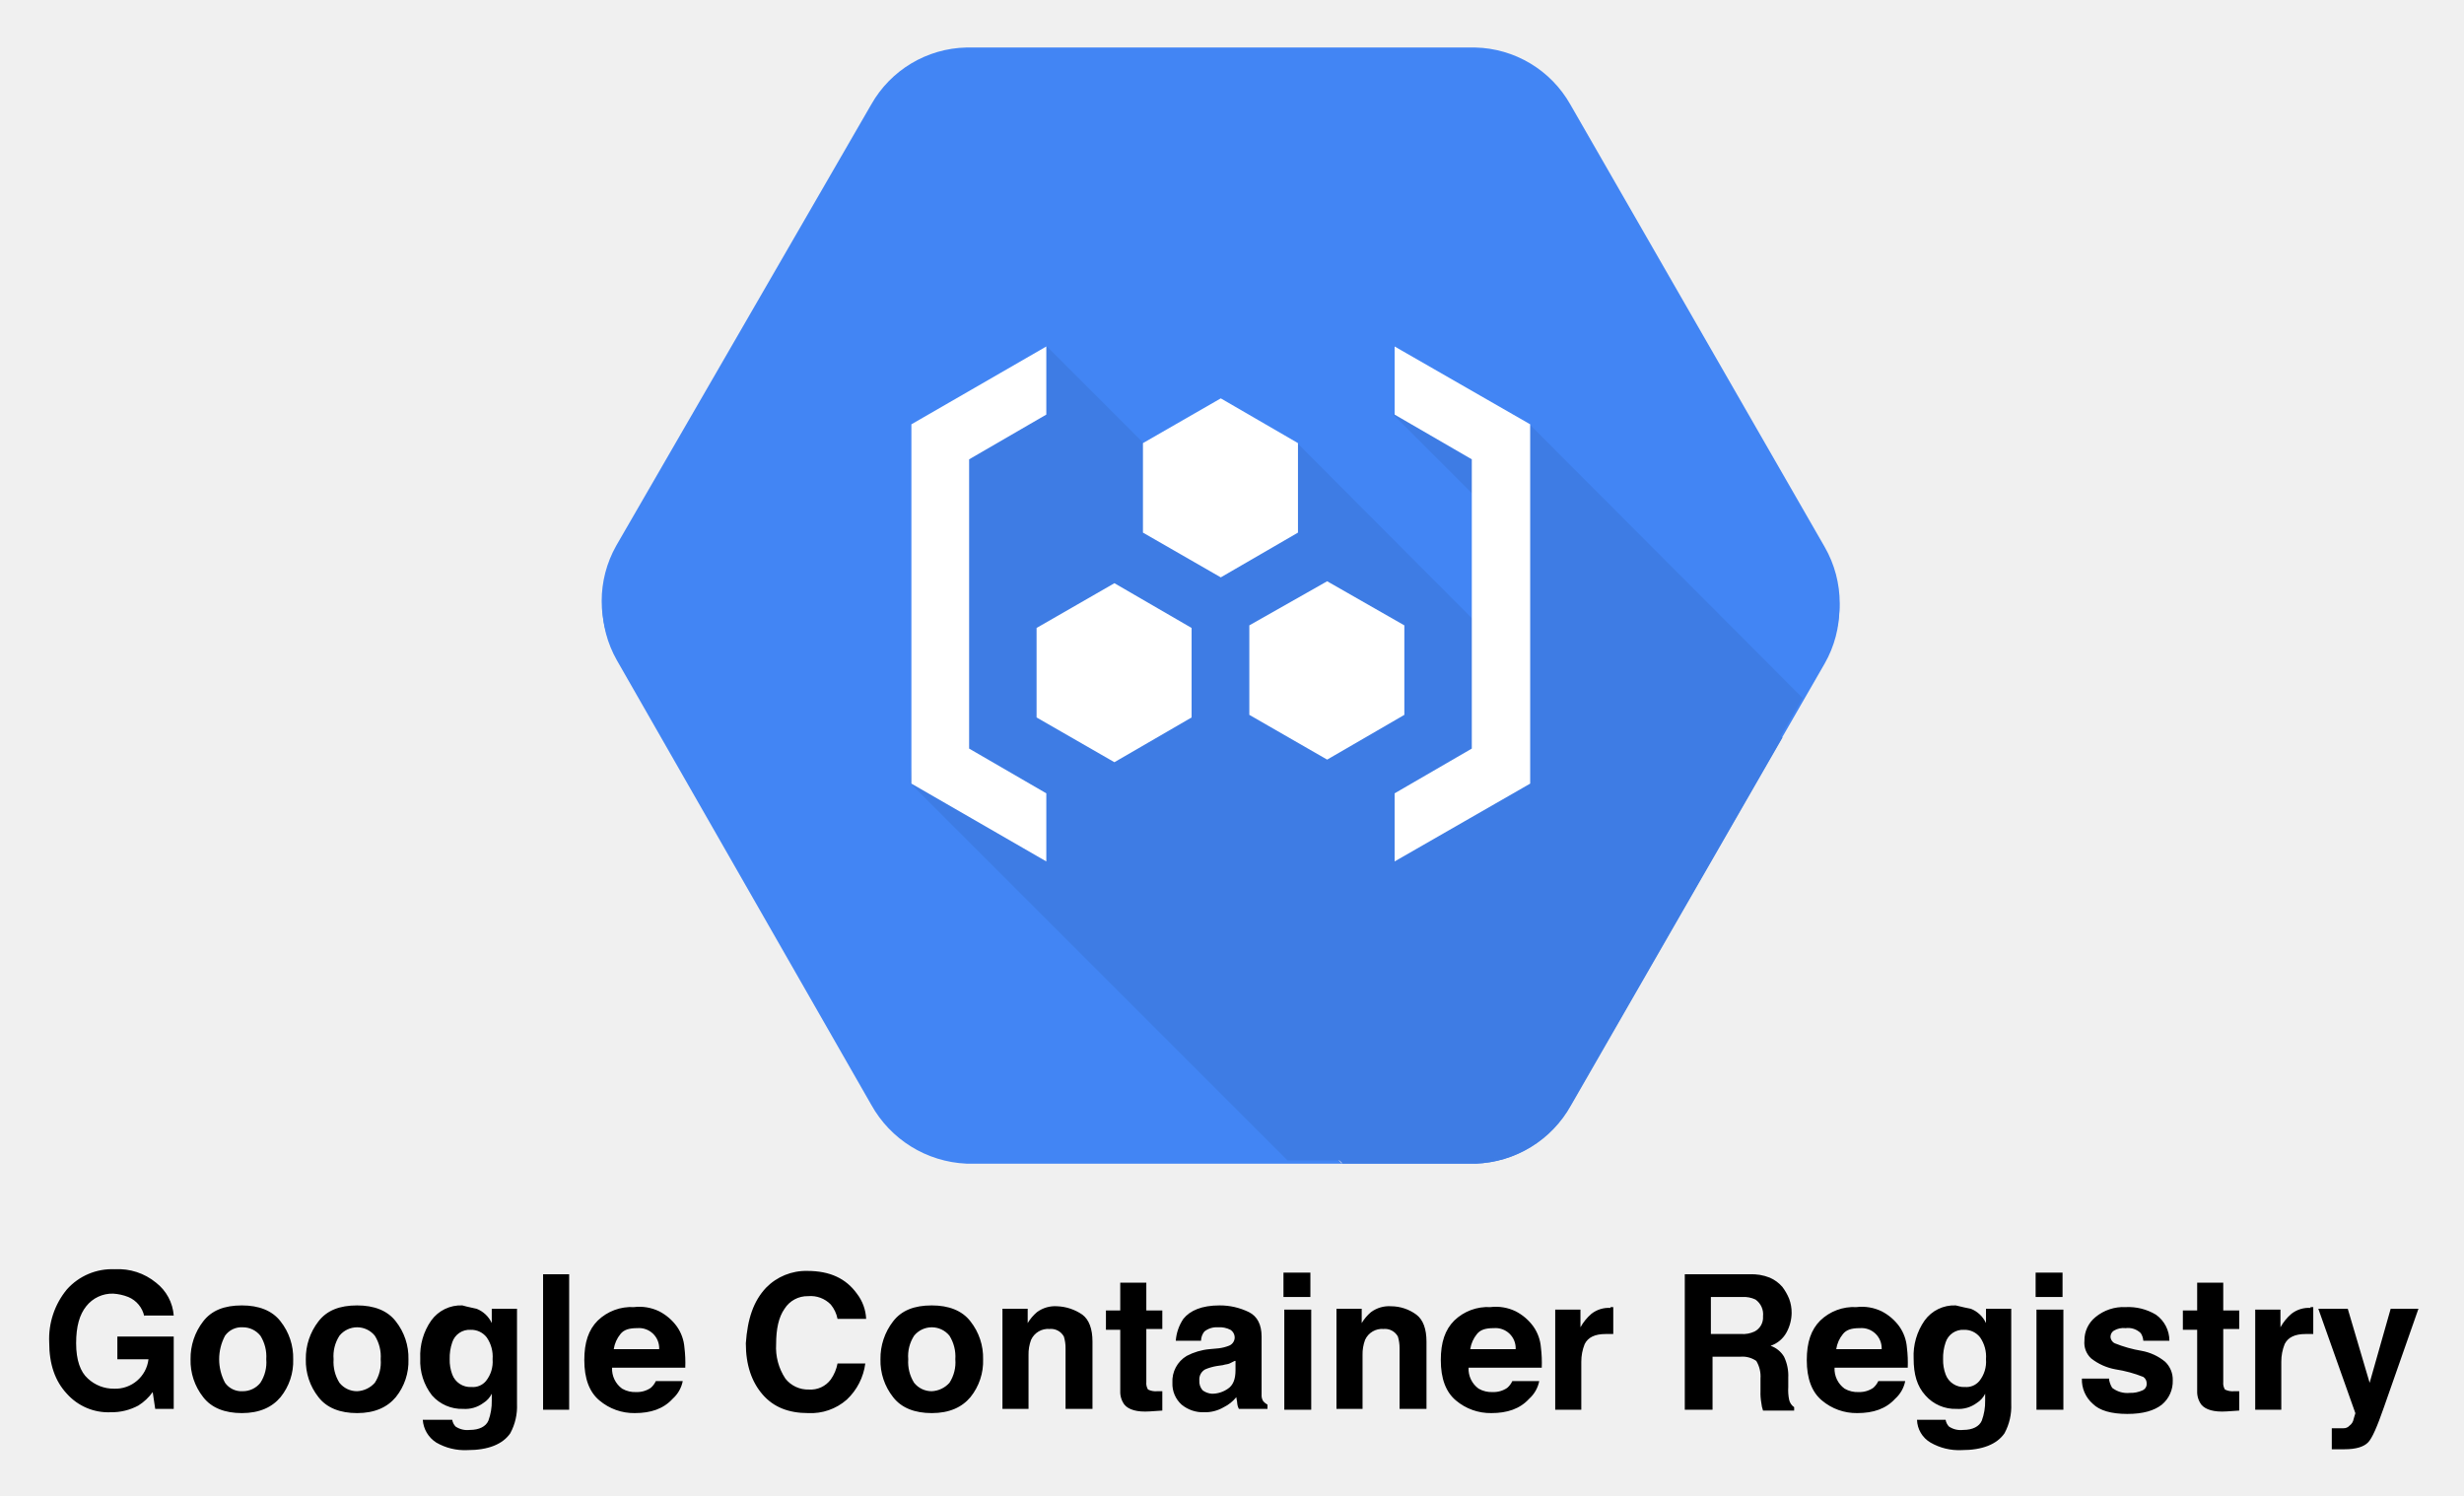
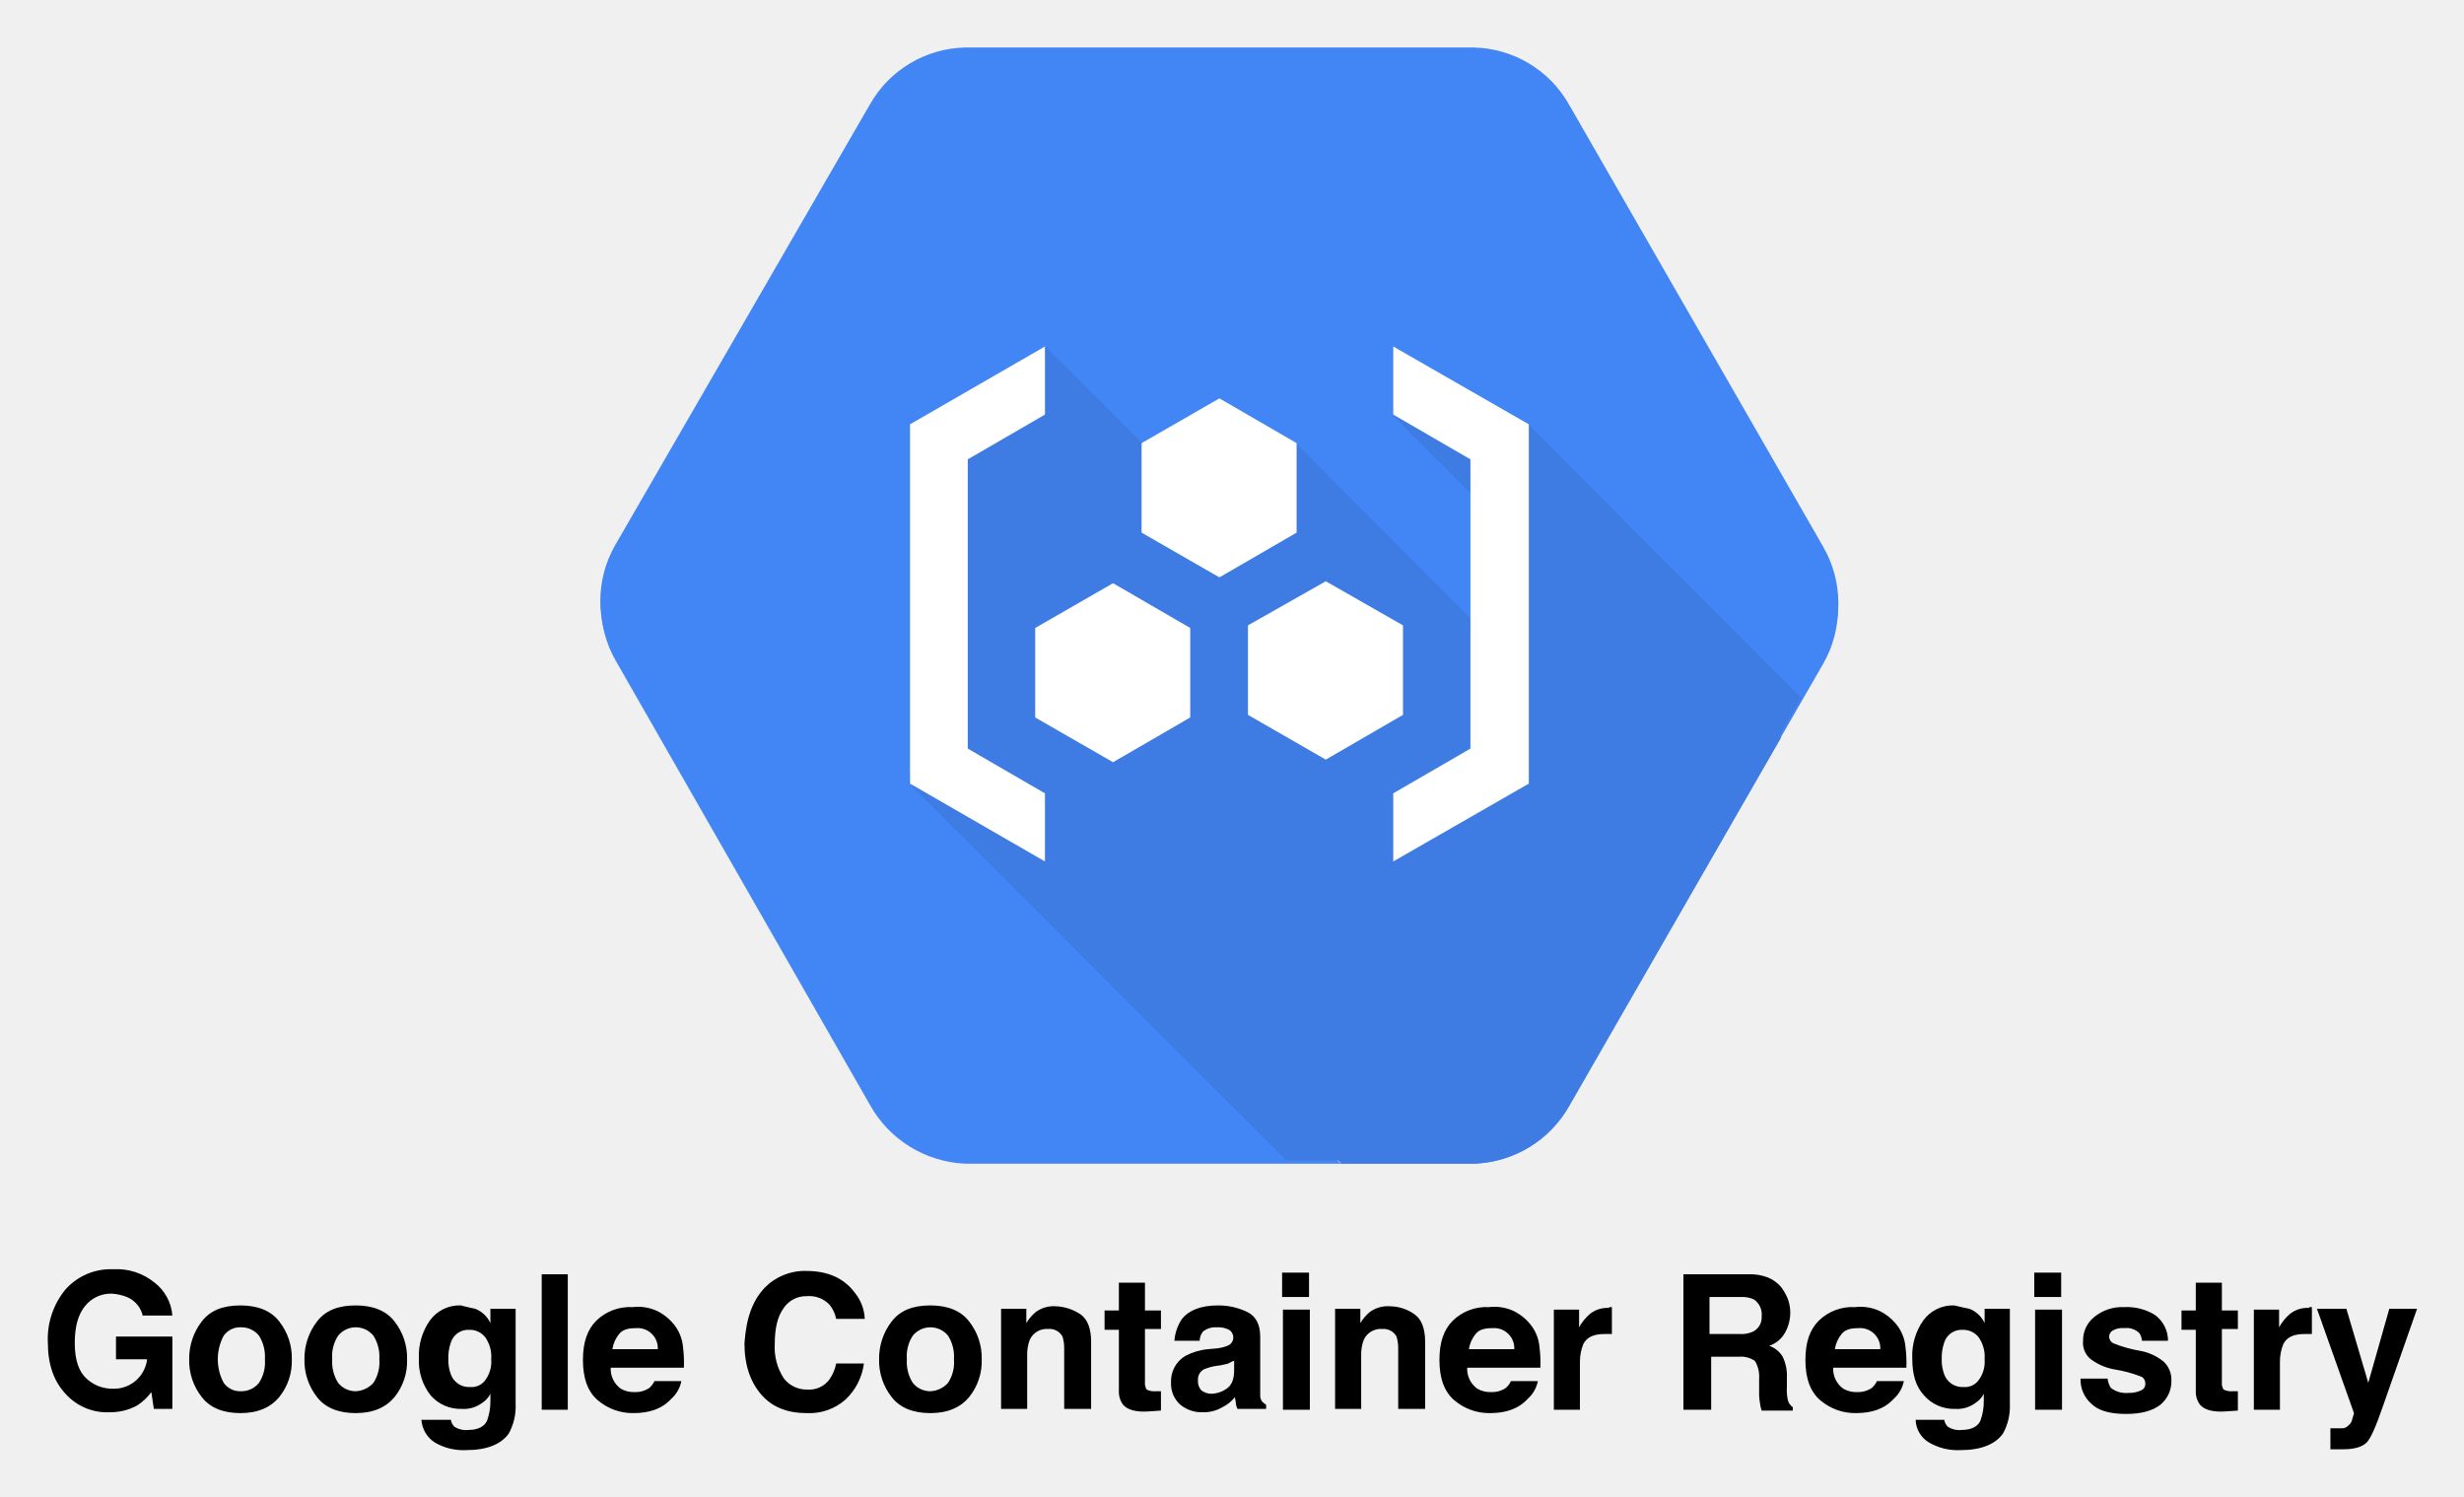
- <svg xmlns="http://www.w3.org/2000/svg" role="img" viewBox="0.34 -3.66 450.32 273.32">
+ <svg xmlns="http://www.w3.org/2000/svg" role="img" viewBox="0.59 -3.66 450.32 273.57">
  <defs>
    <style>.cls-1{fill:#fff}.cls-2{fill:#4285f4}.cls-3{opacity:.07;isolation:isolate}</style>
  </defs>
  <path d="M189.488 152.026L198.836 142.679 184.931 128.658 184.931 85.192 198.836 71.171 189.488 61.824 170.91 80.519 170.91 133.331 189.488 152.026z" class="cls-1" />
  <circle cx="203.977" cy="106.925" r="6.66" class="cls-1" />
  <circle cx="223.723" cy="106.925" r="6.66" class="cls-1" />
  <circle cx="243.586" cy="106.925" r="6.66" class="cls-1" />
  <path d="M257.841 61.824L248.611 71.171 262.514 85.192 262.514 128.658 248.611 142.679 257.841 152.026 276.536 133.331 276.536 80.519 257.841 61.824z" class="cls-1" />
  <path d="M333.693,97.128,287.226,16.402A20.76,20.76,0,0,0,269.8,5.971h-92.817A20.255,20.255,0,0,0,159.558,16.402L113.09,96.891a20.366,20.366,0,0,0,0,20.152l46.468,81.2a20.955,20.955,0,0,0,17.425,10.787h92.935a20.737,20.737,0,0,0,17.425-10.669l46.468-80.726A20.451,20.451,0,0,0,333.693,97.128ZM287.226,198.243a20.737,20.737,0,0,1-17.425,10.669H245.499L194.527,157.939l11.498-6.638L184.57,129.964l.119-.119V118.109h6.283l-5.927-5.927v-.119a6.617,6.617,0,0,1-1.778-4.386,6.483,6.483,0,0,1,5.571-6.283l-4.267-4.267.119-.119V85.392l24.064-13.751L194.527,57.417l9.365-5.453h.237l19.203,11.143,19.203-11.143h.237l9.365,5.453L325.751,131.03Z" class="cls-2" />
  <path d="M232.934,68.678,262.214,85.392v11.854H252.138V90.964L228.193,76.976V87.289h-9.602V76.976L194.646,90.964v6.283h-9.957v-.119l-.119.119,4.267,4.267c.237,0,.474-.119.711-.119a6.283,6.283,0,1,1,0,12.565,6.477,6.477,0,0,1-4.505-1.897v.119l5.927,5.927h3.675v6.283l23.945,13.988V128.185h9.602v10.194l23.945-13.988V118.109h10.076v11.854l-29.279,16.833,19.441,11.261L243.01,163.51H242.773l-19.203-11.143L204.366,163.51h-.237l-9.365-5.453,50.972,50.972H270.037a20.737,20.737,0,0,0,17.425-10.669l38.644-67.212L252.493,57.535Zm-9.483,54.884a6.283,6.283,0,1,1,6.283-6.283A6.324,6.324,0,0,1,223.451,123.562Zm0-18.966a6.283,6.283,0,1,1,6.283-6.283A6.324,6.324,0,0,1,223.451,104.596Zm33.784,9.483a6.283,6.283,0,1,1,6.283-6.283A6.324,6.324,0,0,1,257.235,114.079Z" class="cls-2" />
  <g class="cls-3">
    <path d="M232.934,68.678,262.214,85.392v11.854H252.138V90.964L228.193,76.976V87.289h-9.602V76.976L194.646,90.964v6.283h-9.957v-.119l-.119.119,4.267,4.267c.237,0,.474-.119.711-.119a6.283,6.283,0,1,1,0,12.565,6.477,6.477,0,0,1-4.505-1.897v.119l5.927,5.927h3.675v6.283l23.945,13.988V128.185h9.602v10.194l23.945-13.988V118.109h10.076v11.854l-29.279,16.833,19.441,11.261L243.01,163.51H242.773l-19.203-11.143L204.366,163.51h-.237l-9.365-5.453,50.972,50.972H270.037a20.737,20.737,0,0,0,17.425-10.669l38.644-67.212L252.493,57.535Zm-9.483,54.884a6.283,6.283,0,1,1,6.283-6.283A6.324,6.324,0,0,1,223.451,123.562Zm0-18.966a6.283,6.283,0,1,1,6.283-6.283A6.324,6.324,0,0,1,223.451,104.596Zm33.784,9.483a6.283,6.283,0,1,1,6.283-6.283A6.324,6.324,0,0,1,257.235,114.079Z" />
  </g>
  <path d="M184.688 129.964L184.688 129.845 184.57 129.964 206.026 151.301 213.968 146.796 184.688 129.964z" class="cls-2" />
  <g class="cls-3">
    <path d="M184.688 129.964L184.688 129.845 184.57 129.964 206.026 151.301 213.968 146.796 184.688 129.964z" />
  </g>
  <path d="M194.527 57.417L208.752 71.642 213.849 68.678 194.527 57.417z" class="cls-2" />
  <path d="M194.527 57.417L208.752 71.642 213.849 68.678 194.527 57.417z" class="cls-3" />
  <circle cx="257.235" cy="107.796" r="6.283" class="cls-1" />
  <path d="M189.548,114.079a6.283,6.283,0,1,0,0-12.565,1.504,1.504,0,0,0-.711.119,6.292,6.292,0,0,0-5.571,6.283,6.087,6.087,0,0,0,1.778,4.386A7.909,7.909,0,0,0,189.548,114.079Z" class="cls-1" />
  <circle cx="223.451" cy="98.313" r="6.283" class="cls-1" />
  <circle cx="223.451" cy="117.161" r="6.283" class="cls-1" />
  <path d="M194.646 97.246L194.646 90.845 218.591 76.858 218.591 87.171 228.193 87.171 228.193 76.858 252.138 90.845 252.138 97.246 262.214 97.246 262.214 85.392 232.934 68.678 252.375 57.417 242.891 51.964 242.654 51.964 223.451 63.107 204.129 51.964 203.892 51.964 194.527 57.417 213.849 68.678 208.752 71.642 184.688 85.392 184.688 97.128 184.688 97.246 194.646 97.246zM204.129 163.392L223.451 152.249 242.654 163.392 242.891 163.392 252.375 157.939 232.934 146.796 262.214 129.964 262.214 118.109 252.138 118.109 252.138 124.511 228.193 138.498 228.193 128.304 218.591 128.304 218.591 138.498 194.646 124.511 194.646 118.109 190.971 118.109 184.688 118.109 184.688 129.845 184.688 129.964 213.968 146.796 206.026 151.301 194.527 157.939 203.892 163.392 204.129 163.392z" class="cls-1" />
  <path d="M333.812,96.298,287.344,15.454a20.504,20.504,0,0,0-17.425-10.432H176.983a20.504,20.504,0,0,0-17.425,10.432L112.971,96.061a20.59,20.59,0,0,0,0,20.27l46.468,81.319a20.955,20.955,0,0,0,17.425,10.787h93.054a20.737,20.737,0,0,0,17.425-10.669l46.468-80.844A20.673,20.673,0,0,0,333.812,96.298Z" class="cls-2" />
  <g class="cls-3">
    <path d="M279.995,74.013l-21.693-5.334-3.319,3.438,16.714,16.714.119,22.997L237.439,77.332h-28.094l-17.663-17.662L173.071,75.435l-6.401,64.012,68.99,68.99h34.258a20.737,20.737,0,0,0,17.425-10.669L329.781,123.918Z" />
  </g>
  <g id="art">
    <path d="M209.226 93.69L223.451 101.869 237.557 93.69 237.557 77.332 223.451 69.152 209.226 77.332 209.226 93.69zM228.667 127L242.891 135.179 256.998 127 256.998 110.641 242.891 102.581 228.667 110.641 228.667 127zM189.785 127.474L204.01 135.653 218.117 127.474 218.117 111.116 204.01 102.936 189.785 111.116 189.785 127.474z" class="cls-1" />
    <path d="M191.564 72.116L177.457 80.295 177.457 133.164 191.564 141.343 191.564 153.79 166.907 139.565 166.907 73.894 191.564 59.669 191.564 72.116zM255.22 72.116L269.326 80.295 269.326 133.164 255.22 141.343 255.22 153.79 279.995 139.565 279.995 73.894 255.22 59.669 255.22 72.116z" class="cls-1" />
  </g>
  <g style="isolation:isolate">
    <path d="M26.709 236.938a4.911 4.911 0 00-2.922-3.537 8.98 8.98 0 00-2.768-.615 6.05 6.05 0 00-4.92 2.306c-1.23 1.538-1.845 3.69-1.845 6.766s.769 5.228 2.153 6.458a6.875 6.875 0 004.767 1.845 6.092 6.092 0 006.304-5.382H21.788V240.628h10.302v13.224H28.708l-.461-3.075a9.371 9.371 0 01-2.614 2.46 10.318 10.318 0 01-5.074 1.23 10.135 10.135 0 01-7.996-3.383c-2.153-2.306-3.229-5.382-3.229-9.38a14.178 14.178 0 013.229-9.687 11.05 11.05 0 018.765-3.69 10.861 10.861 0 017.534 2.46 8.387 8.387 0 013.229 5.997H26.709zM51.618 251.699c-1.538 1.845-3.844 2.922-7.073 2.922-3.075 0-5.536-.923-7.073-2.922a10.732 10.732 0 01-2.306-6.919 11.035 11.035 0 012.306-6.919c1.538-1.999 3.844-2.922 7.073-2.922 3.075 0 5.536.923 7.073 2.922a10.732 10.732 0 012.306 6.919A10.443 10.443 0 0151.618 251.699zm-3.69-2.614a6.861 6.861 0 001.076-4.305 7.156 7.156 0 00-1.076-4.305 4.087 4.087 0 00-3.229-1.538 3.68 3.68 0 00-3.229 1.538 9.149 9.149 0 000 8.611 3.68 3.68 0 003.229 1.538A4.087 4.087 0 0047.928 249.085zM72.684 251.699c-1.538 1.845-3.844 2.922-7.073 2.922-3.075 0-5.536-.923-7.073-2.922a10.732 10.732 0 01-2.306-6.919 11.035 11.035 0 012.306-6.919c1.538-1.999 3.844-2.922 7.073-2.922 3.075 0 5.536.923 7.073 2.922a10.732 10.732 0 012.306 6.919A10.443 10.443 0 0172.684 251.699zm-3.844-2.614a6.861 6.861 0 001.076-4.305 7.156 7.156 0 00-1.076-4.305 4.159 4.159 0 00-6.458 0 6.861 6.861 0 00-1.076 4.305A7.156 7.156 0 0062.382 249.085a4.087 4.087 0 003.229 1.538A4.619 4.619 0 0068.84 249.085zM87.446 235.554a5.106 5.106 0 012.768 2.614v-2.614h4.613v17.375a10.313 10.313 0 01-1.23 5.382c-1.384 1.999-3.998 3.075-7.842 3.075a10.388 10.388 0 01-5.689-1.384 5.362 5.362 0 01-2.46-4.152h5.382a2.316 2.316 0 00.615 1.23 3.846 3.846 0 002.614.615c1.691 0 2.922-.615 3.383-1.691a10.04 10.04 0 00.615-3.69V251.084a4.163 4.163 0 01-1.538 1.691 5.555 5.555 0 01-3.69 1.076 7.242 7.242 0 01-5.689-2.46 10.191 10.191 0 01-2.153-6.766 11.174 11.174 0 011.999-6.919 6.661 6.661 0 015.689-2.768C85.908 235.246 86.83 235.4 87.446 235.554zm1.691 13.224a5.637 5.637 0 001.23-3.998 6.185 6.185 0 00-1.076-3.998 3.571 3.571 0 00-2.922-1.384 3.329 3.329 0 00-3.383 2.306 8.638 8.638 0 00-.461 3.075 7.449 7.449 0 00.461 2.768 3.519 3.519 0 003.537 2.306A3.085 3.085 0 0089.137 248.777zM104.36 254.005H99.593v-24.756h4.767zM120.812 236.015a9.155 9.155 0 013.229 2.768 7.696 7.696 0 011.384 3.844 22.9 22.9 0 01.154 3.69H112.202a4.46 4.46 0 001.845 3.844 4.712 4.712 0 002.614.615 4.398 4.398 0 002.614-.769 3.701 3.701 0 00.923-1.23h4.92a5.859 5.859 0 01-1.845 3.229c-1.691 1.845-3.998 2.614-6.919 2.614a9.782 9.782 0 01-6.458-2.306q-2.768-2.306-2.768-7.381c0-3.229.769-5.536 2.46-7.227a8.814 8.814 0 016.612-2.46A8.324 8.324 0 01120.812 236.015zm-7.073 4.152a5.696 5.696 0 00-1.23 2.768h8.303a3.689 3.689 0 00-3.998-3.844C115.277 239.09 114.354 239.398 113.739 240.167zM140.34 231.71a10.198 10.198 0 017.534-3.075c4.152 0 7.073 1.384 9.072 4.152a8.128 8.128 0 011.691 4.613h-5.228a5.896 5.896 0 00-1.23-2.614 5.132 5.132 0 00-4.152-1.538 4.949 4.949 0 00-4.305 2.306c-1.076 1.538-1.538 3.69-1.538 6.458a10.277 10.277 0 001.691 6.304 5.244 5.244 0 004.305 1.999 4.569 4.569 0 003.998-1.845 7.518 7.518 0 001.23-2.922h5.074a10.988 10.988 0 01-3.383 6.612 9.928 9.928 0 01-7.073 2.46c-3.537 0-6.304-1.076-8.303-3.383s-3.075-5.382-3.075-9.38C136.958 237.399 138.034 234.17 140.34 231.71zM177.705 251.699c-1.538 1.845-3.844 2.922-7.073 2.922-3.075 0-5.536-.923-7.073-2.922a10.732 10.732 0 01-2.306-6.919 11.035 11.035 0 012.306-6.919c1.538-1.999 3.844-2.922 7.073-2.922 3.075 0 5.536.923 7.073 2.922a10.732 10.732 0 012.306 6.919A10.443 10.443 0 01177.705 251.699zm-3.844-2.614a6.861 6.861 0 001.076-4.305 7.156 7.156 0 00-1.076-4.305 4.159 4.159 0 00-6.458 0 6.861 6.861 0 00-1.076 4.305 7.156 7.156 0 001.076 4.305 4.087 4.087 0 003.229 1.538A4.619 4.619 0 00173.861 249.085zM198.156 236.63c1.23.923 1.845 2.614 1.845 4.92v12.301h-4.92v-11.071a7.128 7.128 0 00-.308-2.153 2.694 2.694 0 00-2.614-1.384 3.409 3.409 0 00-3.383 1.999 7.449 7.449 0 00-.461 2.768v9.841h-4.767V235.554h4.613v2.614a8.004 8.004 0 011.691-1.999 5.555 5.555 0 013.69-1.076A8.681 8.681 0 01198.156 236.63zM202.461 239.244v-3.383h2.614V230.787h4.767v5.074h2.922V239.244h-2.922v9.687a2.214 2.214 0 00.308 1.384 3.132 3.132 0 001.691.308h.923v3.537l-2.306.154c-2.306.154-3.844-.308-4.613-1.23a3.912 3.912 0 01-.769-2.46V239.398h-2.614zM223.066 242.781a7.667 7.667 0 001.845-.461 1.642 1.642 0 001.076-1.384 1.697 1.697 0 00-.769-1.538 4.321 4.321 0 00-2.306-.461 3.611 3.611 0 00-2.46.769 2.798 2.798 0 00-.615 1.691H215.224a8.273 8.273 0 011.384-3.998c1.23-1.538 3.383-2.46 6.612-2.46a12.063 12.063 0 015.382 1.23c1.538.769 2.306 2.306 2.306 4.459v10.61a1.987 1.987 0 00.308 1.23 3.354 3.354 0 00.769.615v.769h-5.228a2.85 2.85 0 01-.308-1.076c0-.308-.154-.769-.154-1.076a6.808 6.808 0 01-2.306 1.845 6.739 6.739 0 01-3.537.923 6.154 6.154 0 01-4.152-1.384 5.097 5.097 0 01-1.691-3.998 5.379 5.379 0 012.614-4.92 11.116 11.116 0 014.152-1.23zm2.922 2.306l-.923.461c-.308.154-.769.154-1.23.308l-1.076.154a9.535 9.535 0 00-2.153.615 2.086 2.086 0 00-1.076 1.999 2.451 2.451 0 00.615 1.845 3.224 3.224 0 001.691.615 5.062 5.062 0 002.922-.923c.923-.615 1.384-1.691 1.384-3.383v-1.691zM239.826 233.401h-4.92v-4.459h4.92zm-4.767 2.306h4.92v18.298h-4.92zM259.2 236.63c1.23.923 1.845 2.614 1.845 4.92v12.301h-4.92v-11.071a7.128 7.128 0 00-.308-2.153 2.694 2.694 0 00-2.614-1.384 3.409 3.409 0 00-3.383 1.999 7.449 7.449 0 00-.461 2.768v9.841h-4.767V235.554h4.613v2.614a8.003 8.003 0 011.691-1.999 5.555 5.555 0 013.69-1.076A7.84 7.84 0 01259.2 236.63zM277.344 236.015a9.155 9.155 0 013.229 2.768 7.696 7.696 0 011.384 3.844 22.899 22.899 0 01.154 3.69H268.734a4.46 4.46 0 001.845 3.844 4.712 4.712 0 002.614.615 4.398 4.398 0 002.614-.769 3.701 3.701 0 00.923-1.23h4.92a5.86 5.86 0 01-1.845 3.229c-1.691 1.845-3.998 2.614-6.919 2.614a9.782 9.782 0 01-6.458-2.306q-2.768-2.306-2.768-7.381c0-3.229.769-5.536 2.46-7.227a8.814 8.814 0 016.612-2.46A8.324 8.324 0 01277.344 236.015zm-7.073 4.152a5.696 5.696 0 00-1.23 2.768h8.303a3.689 3.689 0 00-3.998-3.844C271.809 239.09 270.886 239.398 270.271 240.167zM294.72 235.246h.461v4.92h-1.384c-1.999 0-3.229.615-3.844 1.845a8.58 8.58 0 00-.615 3.229v8.765h-4.767V235.707h4.613v3.229a8.99 8.99 0 011.999-2.46A5.127 5.127 0 01294.72 235.4C294.566 235.246 294.72 235.246 294.72 235.246zM323.781 229.864a6.422 6.422 0 012.306 1.691 9.803 9.803 0 011.23 2.153 7.183 7.183 0 01.461 2.614 7.586 7.586 0 01-.923 3.537 5.21 5.21 0 01-2.922 2.46 4.622 4.622 0 012.46 1.999 8.018 8.018 0 01.769 3.844v1.691a8.853 8.853 0 00.154 2.306 2.239 2.239 0 00.923 1.384v.615h-5.689a5.706 5.706 0 01-.308-1.384 10.151 10.151 0 01-.154-2.153v-2.306a5.499 5.499 0 00-.769-3.229 4.44 4.44 0 00-2.922-.769h-5.074v9.687H308.251v-24.756h11.84A8.838 8.838 0 01323.781 229.864zm-10.763 3.69v6.612h5.536a4.972 4.972 0 002.46-.461 2.883 2.883 0 001.538-2.768 3.308 3.308 0 00-1.384-3.075 4.972 4.972 0 00-2.46-.461h-5.689zM344.232 236.015a9.155 9.155 0 013.229 2.768 7.696 7.696 0 011.384 3.844 22.899 22.899 0 01.154 3.69H335.621a4.46 4.46 0 001.845 3.844 4.712 4.712 0 002.614.615 4.398 4.398 0 002.614-.769 3.701 3.701 0 00.923-1.23h4.92a5.86 5.86 0 01-1.845 3.229c-1.691 1.845-3.998 2.614-6.919 2.614a9.782 9.782 0 01-6.458-2.306q-2.768-2.306-2.768-7.381c0-3.229.769-5.536 2.46-7.227a8.814 8.814 0 016.612-2.46A8.324 8.324 0 01344.232 236.015zm-7.073 4.152a5.696 5.696 0 00-1.23 2.768h8.303a3.689 3.689 0 00-3.998-3.844C338.696 239.09 337.774 239.398 337.159 240.167zM360.531 235.554a5.106 5.106 0 012.768 2.614v-2.614h4.613v17.375a10.313 10.313 0 01-1.23 5.382c-1.384 1.999-3.998 3.075-7.842 3.075a10.388 10.388 0 01-5.689-1.384 4.985 4.985 0 01-2.46-4.152h5.228a2.316 2.316 0 00.615 1.23 3.846 3.846 0 002.614.615c1.691 0 2.922-.615 3.383-1.691a10.04 10.04 0 00.615-3.69V251.084a4.163 4.163 0 01-1.538 1.691 5.555 5.555 0 01-3.69 1.076 7.242 7.242 0 01-5.689-2.46c-1.538-1.691-2.153-3.844-2.153-6.766a11.174 11.174 0 011.999-6.919 6.661 6.661 0 015.689-2.768C358.993 235.246 359.762 235.4 360.531 235.554zm1.538 13.224a5.637 5.637 0 001.23-3.998 6.185 6.185 0 00-1.076-3.998 3.571 3.571 0 00-2.922-1.384 3.329 3.329 0 00-3.383 2.306 8.639 8.639 0 00-.461 3.075 7.449 7.449 0 00.461 2.768 3.519 3.519 0 003.537 2.306A3.085 3.085 0 00362.068 248.777zM377.291 233.401H372.371v-4.459h4.92zm-4.767 2.306h4.92v18.298h-4.92zM385.748 248.162a4.282 4.282 0 00.615 1.845 4.502 4.502 0 003.229.923 5.135 5.135 0 002.306-.461 1.266 1.266 0 00.769-1.23 1.399 1.399 0 00-.615-1.23 23.16 23.16 0 00-5.074-1.384 10.072 10.072 0 01-4.459-1.999 3.875 3.875 0 01-1.23-3.229 5.45 5.45 0 011.999-4.305 8.025 8.025 0 015.536-1.845 9.838 9.838 0 015.535 1.384 5.832 5.832 0 012.46 4.767h-4.767a2.919 2.919 0 00-.461-1.384 3.316 3.316 0 00-2.768-.923 3.403 3.403 0 00-2.153.461 1.332 1.332 0 00-.615 1.076 1.37 1.37 0 00.769 1.23 23.564 23.564 0 004.92 1.384 9.367 9.367 0 014.305 1.999 4.521 4.521 0 011.384 3.383 5.54 5.54 0 01-1.999 4.459c-1.384 1.076-3.383 1.691-6.304 1.691s-5.074-.615-6.304-1.845a5.847 5.847 0 01-1.999-4.613h4.92zM399.279 239.244v-3.383h2.614V230.787h4.767v5.074h2.922V239.244h-2.922v9.687a2.213 2.213 0 00.308 1.384 3.132 3.132 0 001.691.308h.923v3.537l-2.306.154c-2.306.154-3.844-.308-4.613-1.23a3.913 3.913 0 01-.769-2.46V239.398h-2.614zM422.651 235.246h.461v4.92h-1.384c-1.999 0-3.229.615-3.844 1.845a8.579 8.579 0 00-.615 3.229v8.765H412.503V235.707H417.116v3.229a8.99 8.99 0 011.999-2.46A5.127 5.127 0 01422.651 235.4C422.498 235.246 422.651 235.246 422.651 235.246zM426.649 257.388h1.999a1.396 1.396 0 001.076-.461 1.897 1.897 0 00.769-1.23c.154-.615.308-.923.308-1.076L424.035 235.554h5.382L433.415 249.085l3.844-13.531h5.074L436.029 253.544c-1.23 3.537-2.153 5.689-2.922 6.458s-2.153 1.23-4.305 1.23h-2.306v-3.844z" />
  </g>
</svg>
